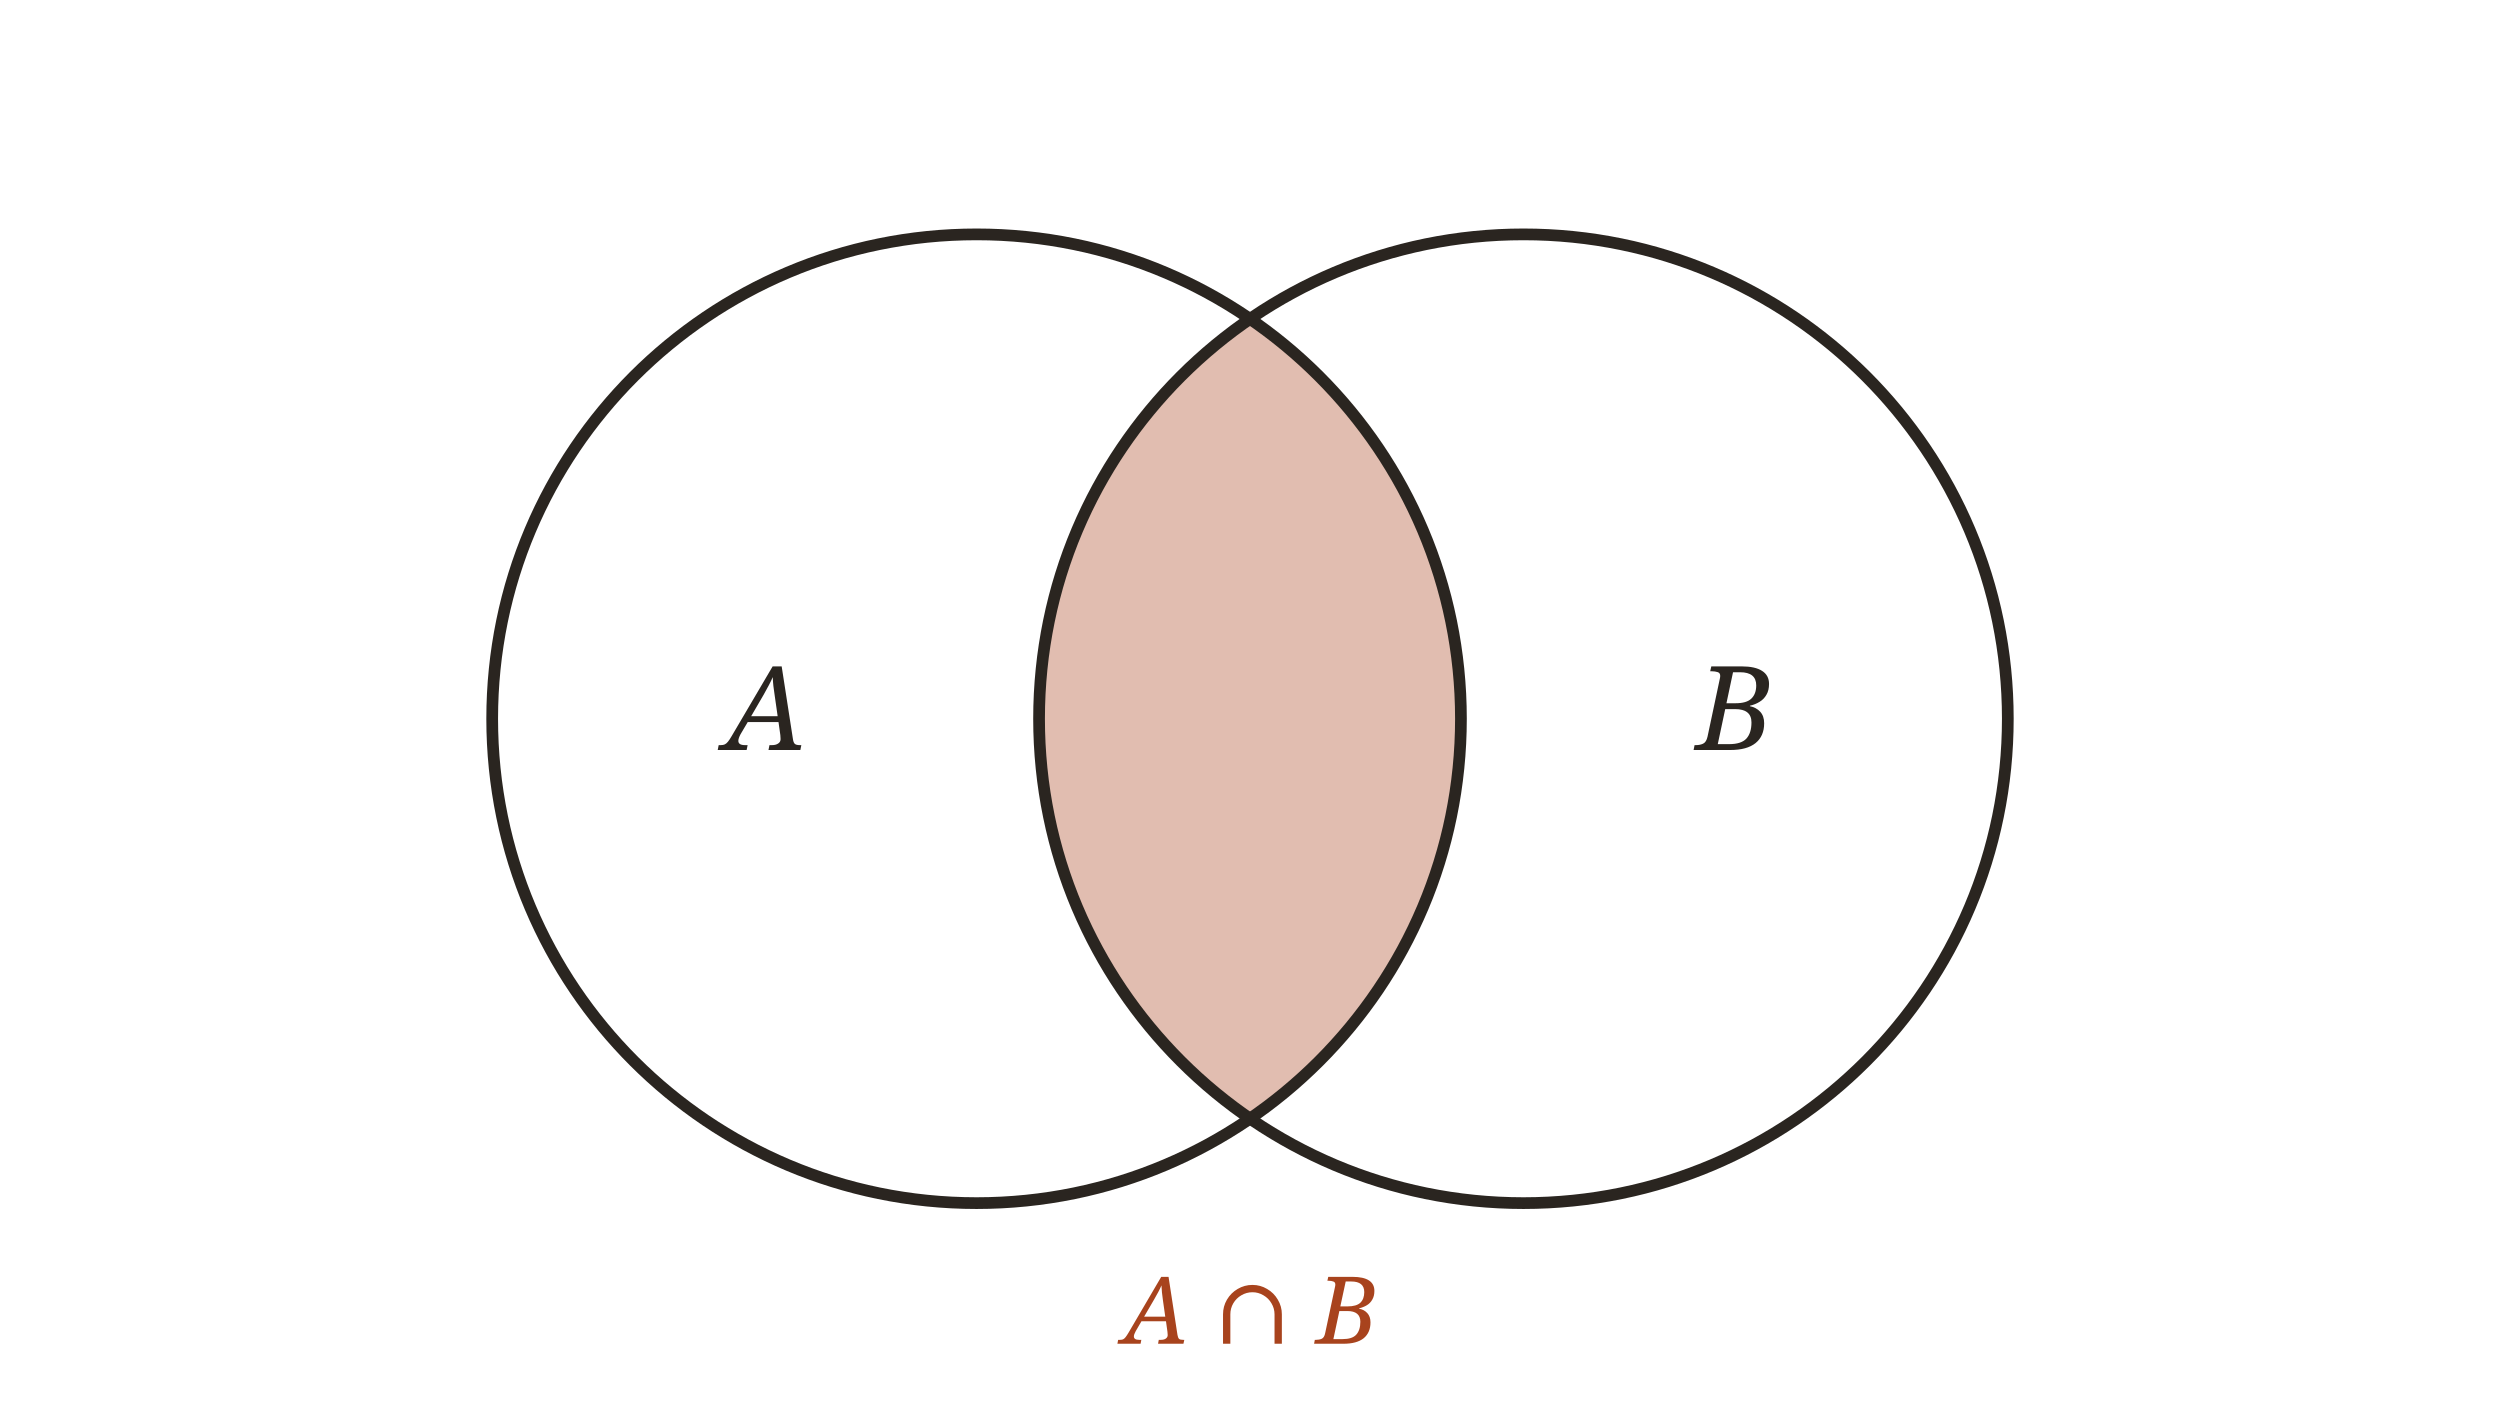
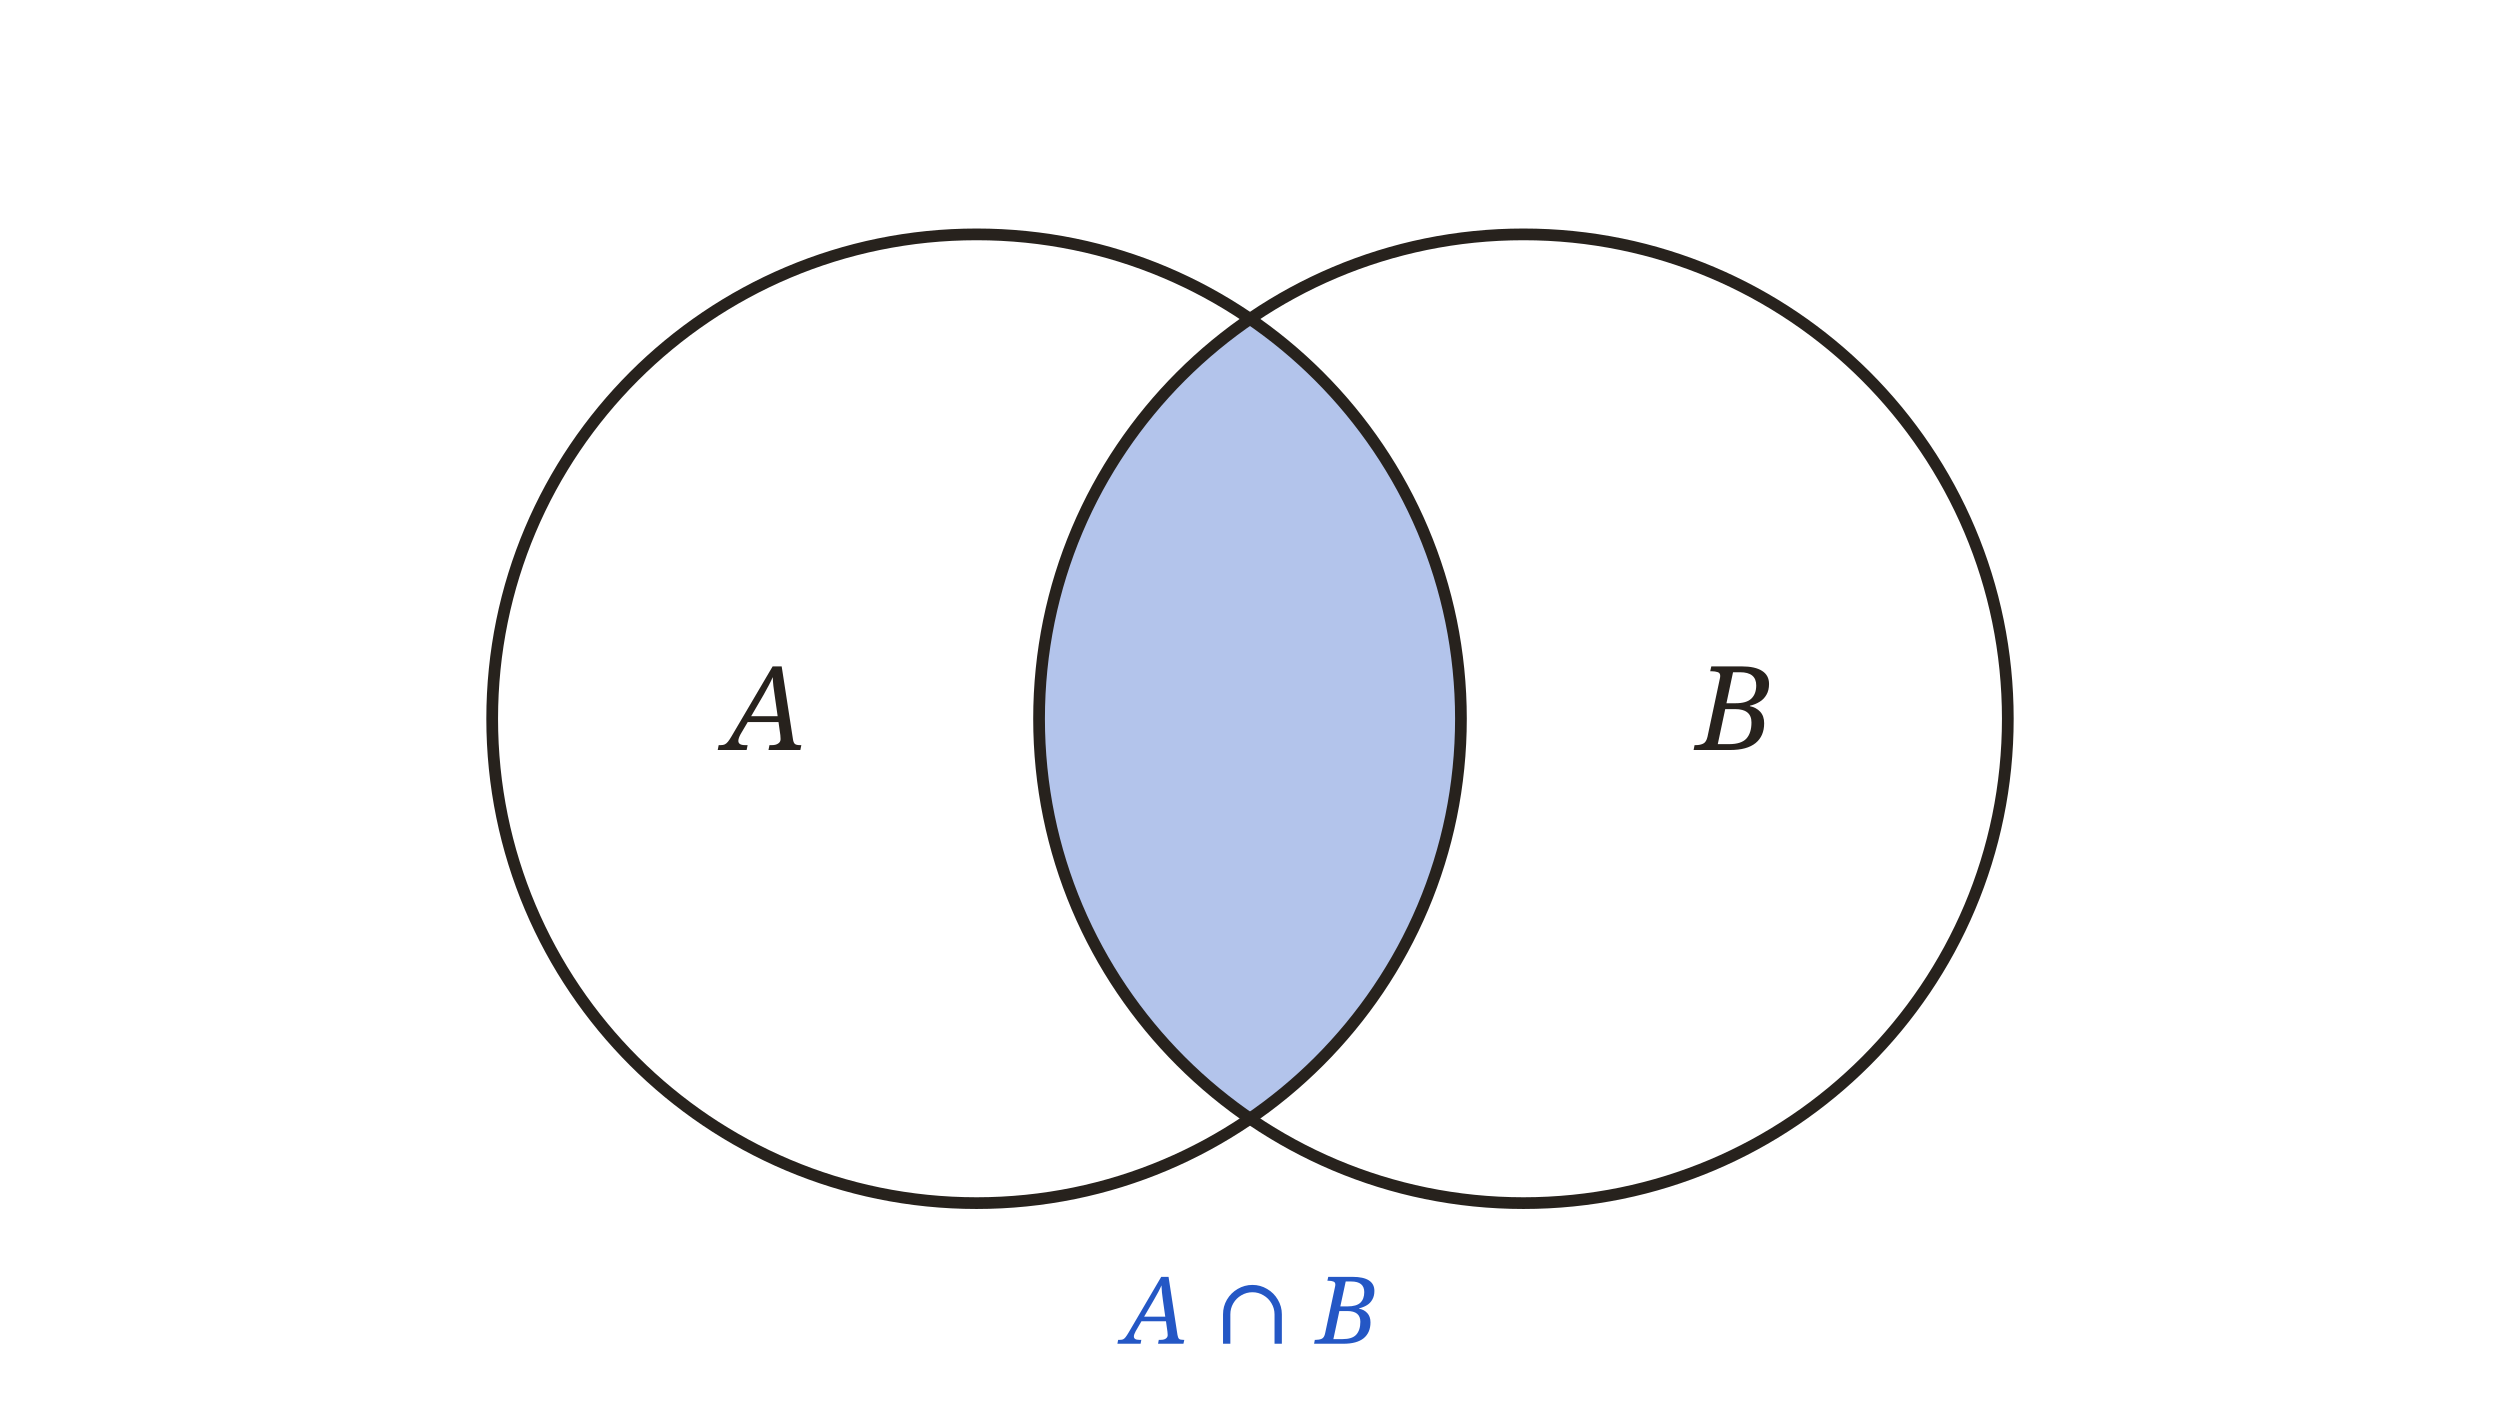
<svg xmlns="http://www.w3.org/2000/svg" viewBox="0 0 320 180" font-family="'Newsreader',Georgia,serif" role="img">
  <clipPath id="cA">
    <circle cx="125" cy="92" r="62" />
  </clipPath>
-   <circle cx="195" cy="92" r="62" fill="var(--dia-acc,#a8431d)" opacity="0.35" clip-path="url(#cA)" />
-   <circle cx="125" cy="92" r="62" fill="none" stroke="var(--dia-ink,#2a2520)" stroke-width="1.5" />
-   <circle cx="195" cy="92" r="62" fill="none" stroke="var(--dia-ink,#2a2520)" stroke-width="1.5" />
-   <text x="98" y="96" font-size="15" fill="var(--dia-ink,#2a2520)" text-anchor="middle" font-weight="normal" font-style="italic">A</text>
-   <text x="222" y="96" font-size="15" fill="var(--dia-ink,#2a2520)" text-anchor="middle" font-weight="normal" font-style="italic">B</text>
-   <text x="160" y="172" font-size="12" fill="var(--dia-acc,#a8431d)" text-anchor="middle" font-weight="normal" font-style="italic">A ∩ B</text>
+   <circle cx="195" cy="92" r="62" fill="var(--dia-acc,#2457c5)" opacity="0.35" clip-path="url(#cA)" />
+   <circle cx="125" cy="92" r="62" fill="none" stroke="var(--dia-ink,#27221d)" stroke-width="1.5" />
+   <circle cx="195" cy="92" r="62" fill="none" stroke="var(--dia-ink,#27221d)" stroke-width="1.5" />
+   <text x="98" y="96" font-size="15" fill="var(--dia-ink,#27221d)" text-anchor="middle" font-weight="normal" font-style="italic">A</text>
+   <text x="222" y="96" font-size="15" fill="var(--dia-ink,#27221d)" text-anchor="middle" font-weight="normal" font-style="italic">B</text>
+   <text x="160" y="172" font-size="12" fill="var(--dia-acc,#2457c5)" text-anchor="middle" font-weight="normal" font-style="italic">A ∩ B</text>
</svg>
